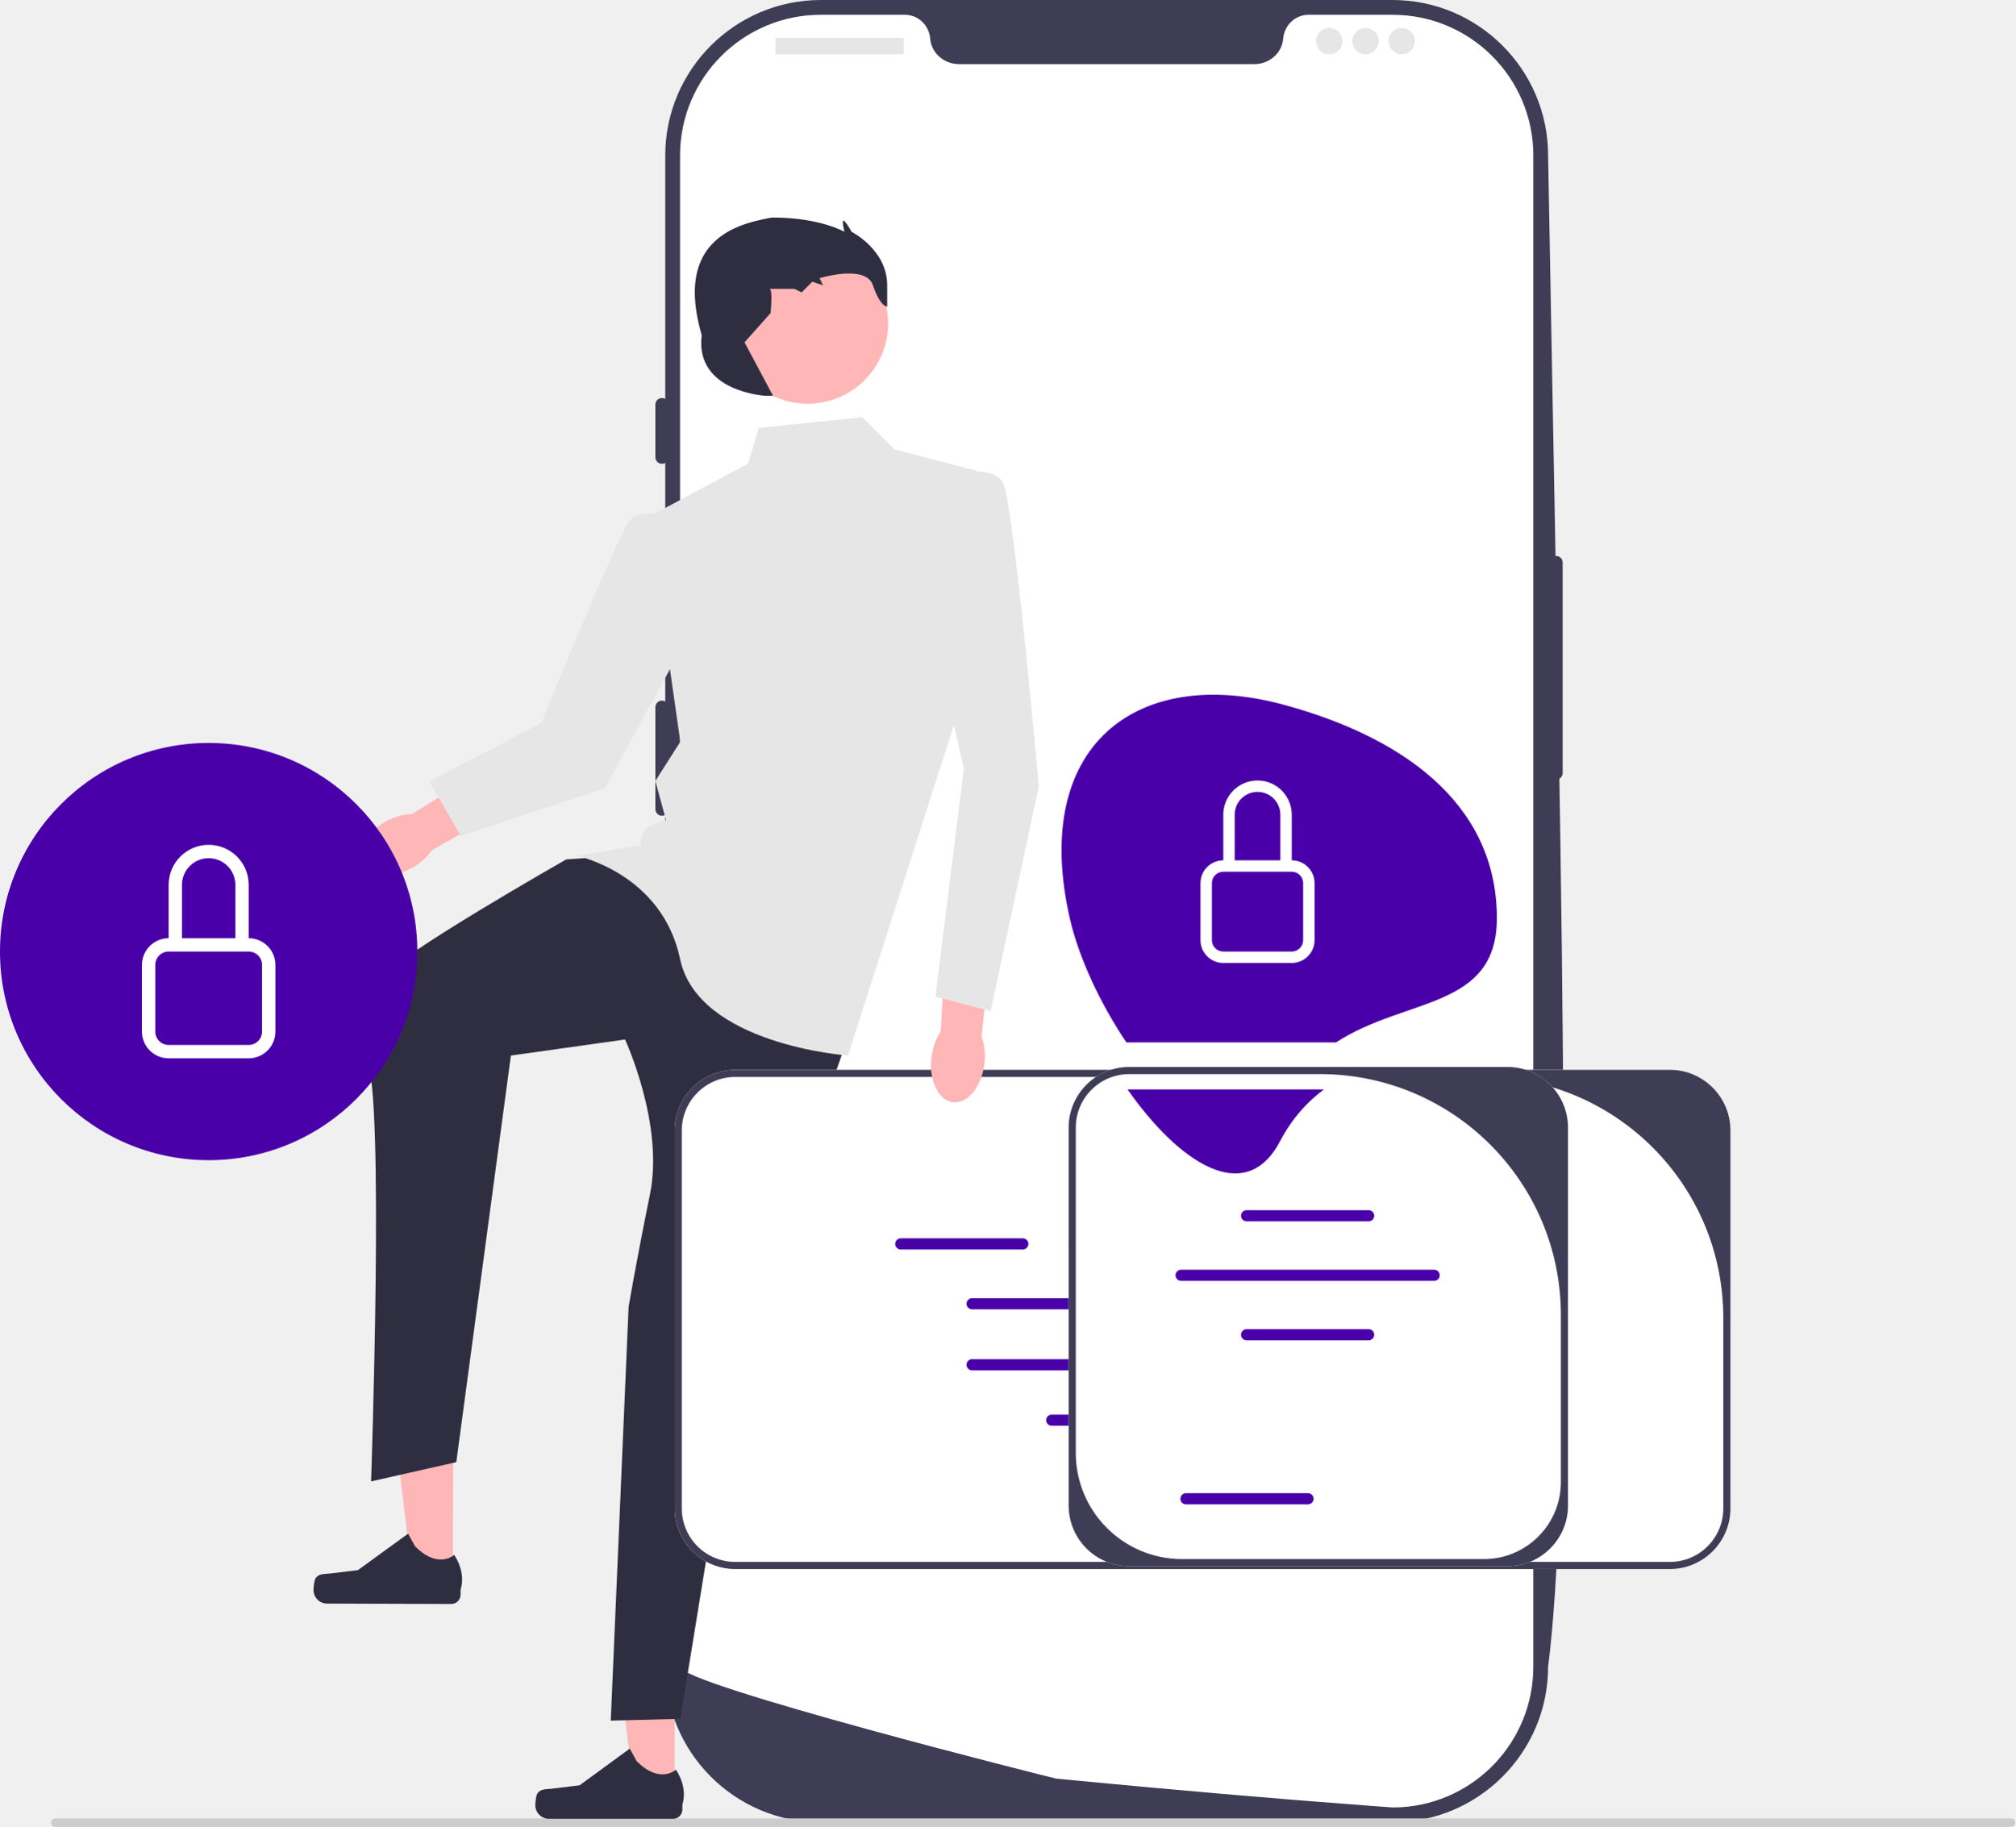
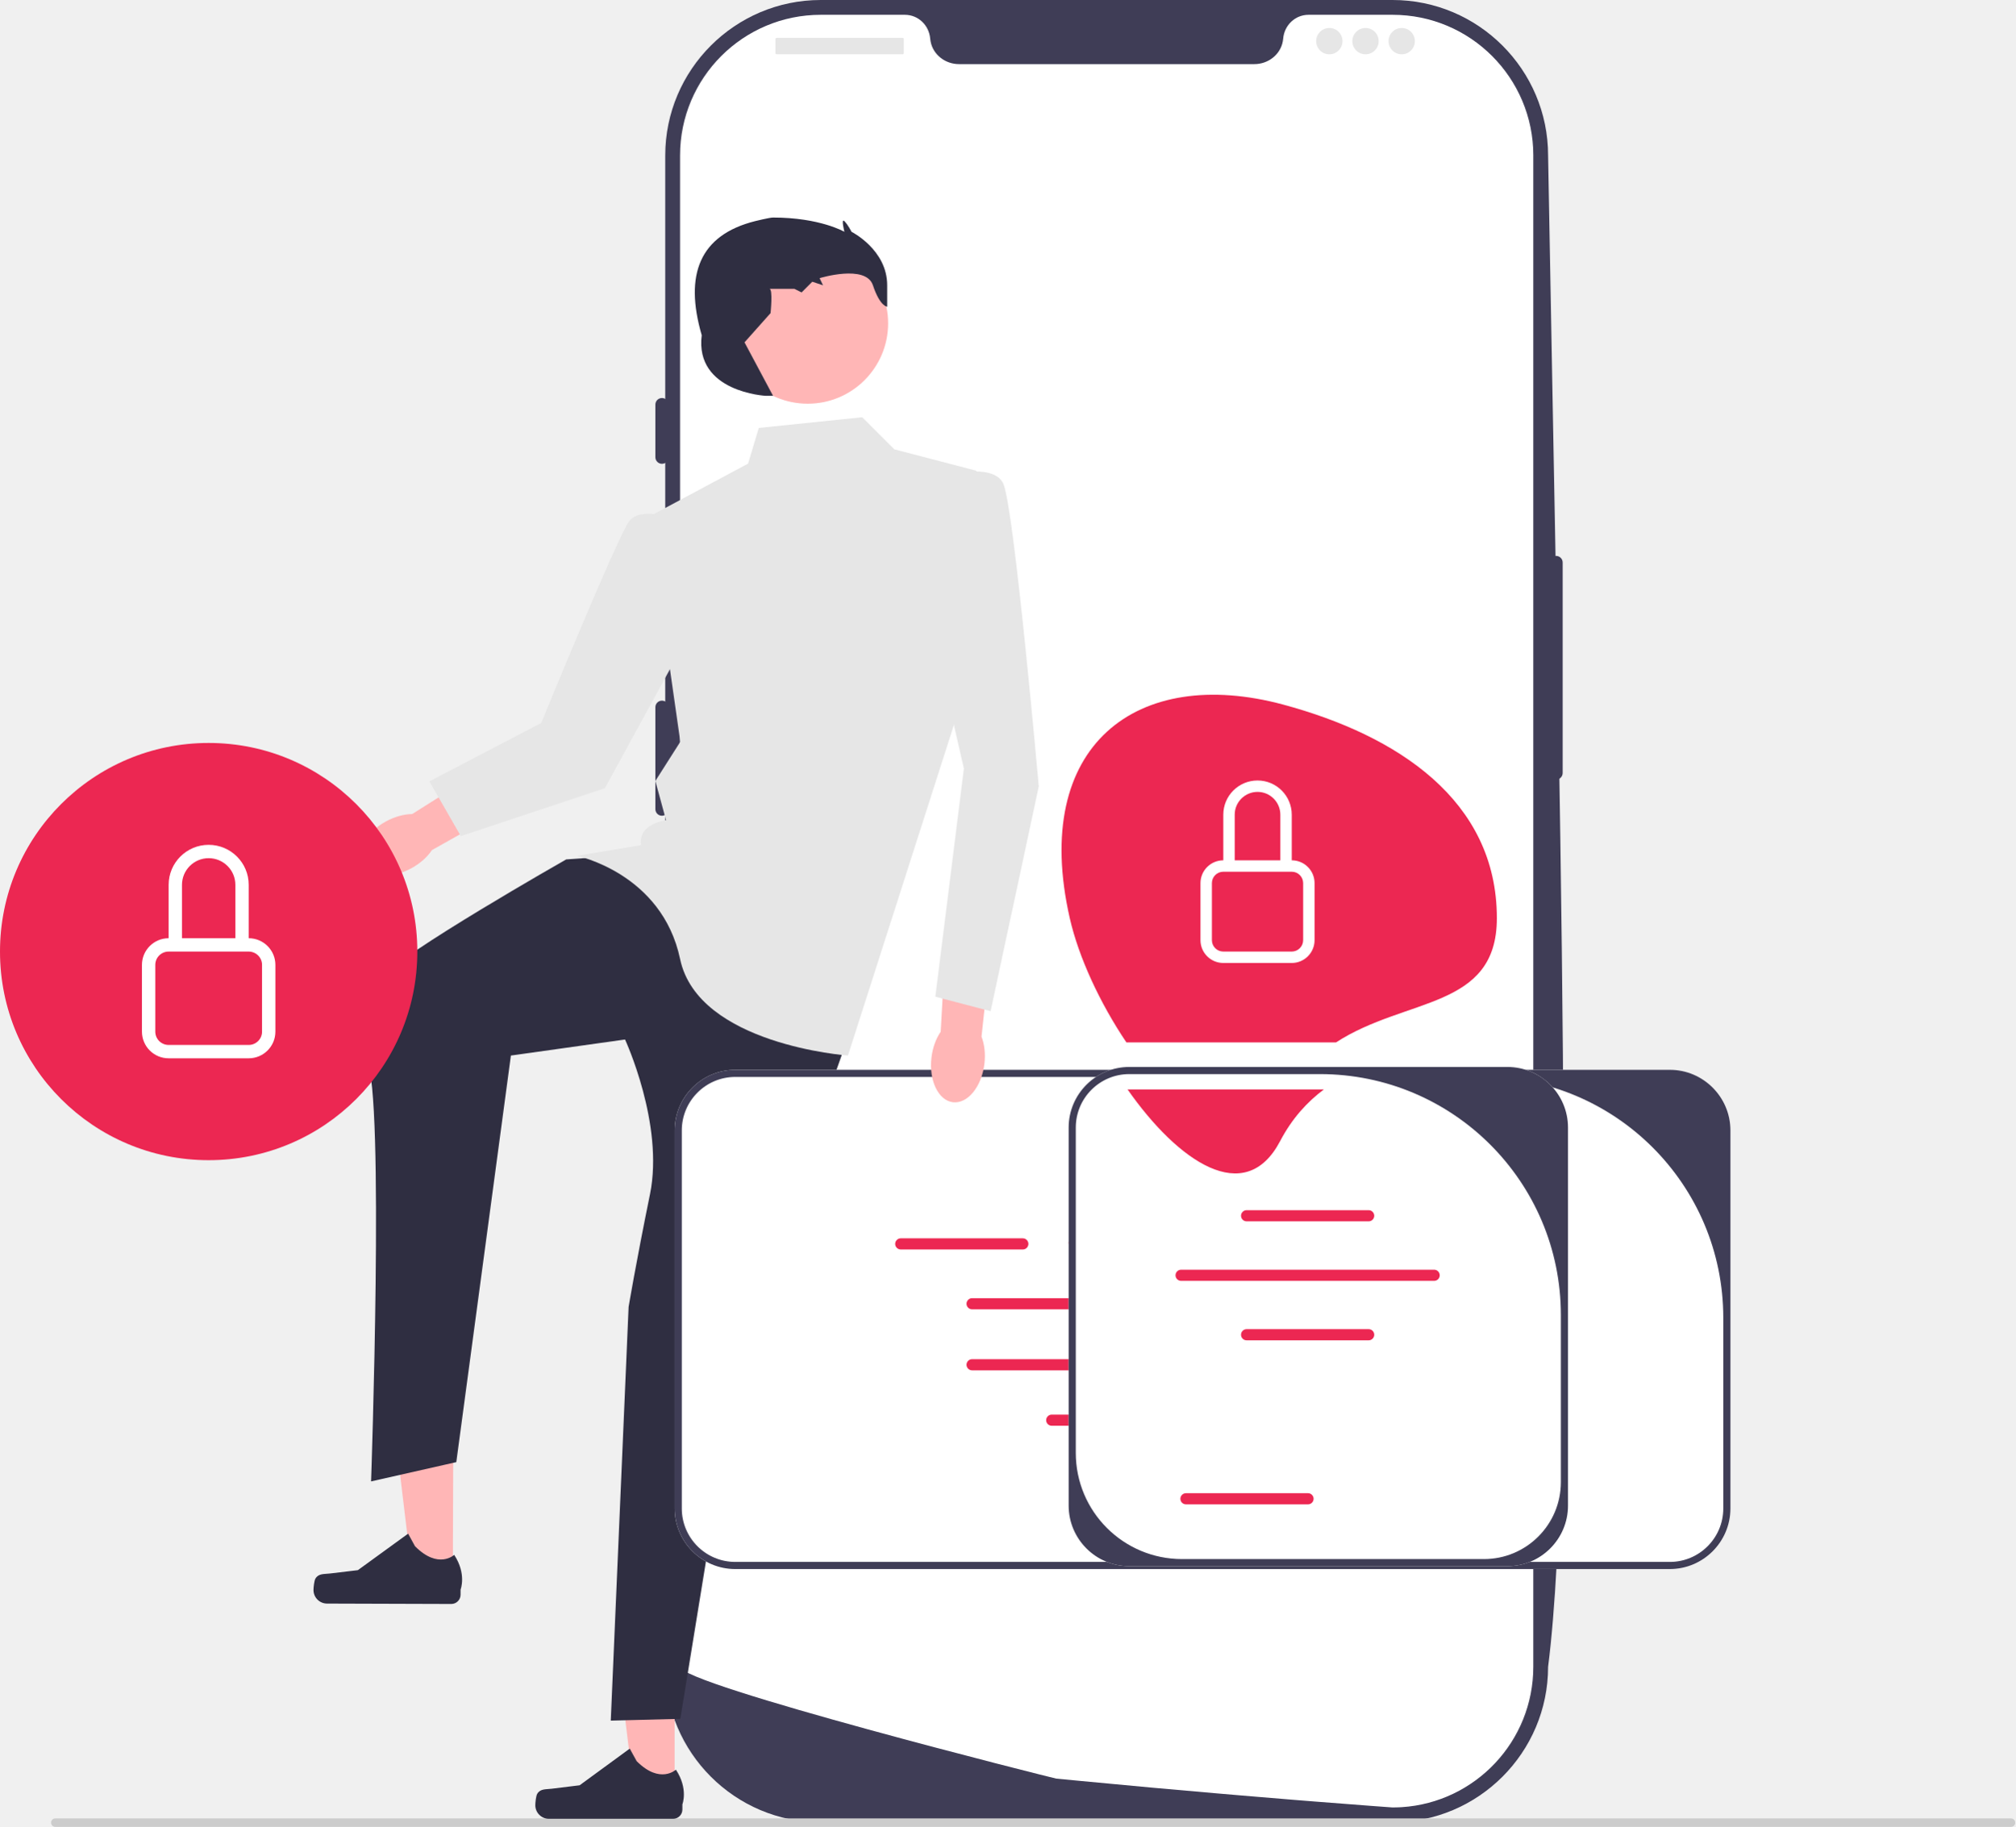
<svg xmlns="http://www.w3.org/2000/svg" width="564.984" height="512.296" viewBox="0 0 564.984 512.296">
  <g>
    <path d="M390.427,511.006H230.114c-24.045,0-43.607-19.562-43.607-43.607V43.607c0-24.045,19.562-43.607,43.607-43.607h160.312c24.044,0,43.606,19.562,43.606,43.607,2.984,170.182,8.073,360.758,0,423.792,0,24.045-19.562,43.607-43.606,43.607l-0,0Z" fill="#3f3d56" />
    <path d="M436.269,155.885c-1.017,0-1.845,.827-1.845,1.845v59.033c0,1.017,.827,1.845,1.845,1.845s1.845-.827,1.845-1.845v-59.033c0-1.017-.827-1.845-1.845-1.845Z" fill="#3f3d56" />
    <path d="M429.883,43.607V467.391c0,20.929-16.289,38.049-36.886,39.377h-.009c-.304,.018-.609,.037-.922,.046-.544,.028-1.088,.037-1.642,.037,0,0-2.029-.148-5.737-.424-3.745-.277-9.196-.692-15.994-1.236-2.038-.157-4.188-.332-6.457-.517-4.52-.369-9.482-.775-14.804-1.236-2.121-.175-4.317-.369-6.558-.563-11.456-.987-24.287-2.14-37.818-3.45-2.288-.212-4.594-.434-6.918-.664-.609-.065-105.477-26.427-105.477-31.371V43.607c0-21.796,17.664-39.46,39.46-39.46h23.558c3.763,0,6.789,2.933,7.112,6.687,.028,.249,.055,.498,.101,.747,.683,3.773,4.142,6.401,7.979,6.401h82.805c3.837,0,7.296-2.629,7.979-6.401,.046-.249,.074-.498,.102-.747,.323-3.754,3.348-6.687,7.112-6.687h23.558c21.796,0,39.46,17.664,39.46,39.46h-0Z" fill="#fff" />
    <path d="M185.585,111.61c-1.017,0-1.845,.827-1.845,1.845v14.758c0,1.017,.827,1.845,1.845,1.845s1.845-.827,1.845-1.845v-14.758c0-1.017-.827-1.845-1.845-1.845Z" fill="#3f3d56" />
    <path d="M185.585,155.885c-1.017,0-1.845,.827-1.845,1.845v28.594c0,1.017,.827,1.845,1.845,1.845s1.845-.827,1.845-1.845v-28.594c0-1.017-.827-1.845-1.845-1.845v0Z" fill="#3f3d56" />
    <path d="M185.585,196.47c-1.017,0-1.845,.827-1.845,1.845v28.594c0,1.017,.827,1.845,1.845,1.845s1.845-.827,1.845-1.845v-28.594c0-1.017-.827-1.845-1.845-1.845Z" fill="#3f3d56" />
    <rect x="217.408" y="10.608" width="35.973" height="4.612" rx=".31" ry=".31" fill="#e6e6e6" />
    <circle cx="372.694" cy="11.53" r="3.69" fill="#e6e6e6" />
    <circle cx="382.84" cy="11.53" r="3.69" fill="#e6e6e6" />
    <circle cx="392.987" cy="11.53" r="3.69" fill="#e6e6e6" />
  </g>
  <path d="M14.314,511.106c0,.66,.53,1.19,1.19,1.19H563.794c.66,0,1.19-.53,1.19-1.19,0-.66-.53-1.19-1.19-1.19H15.504c-.66,0-1.19,.53-1.19,1.19Z" fill="#ccc" />
  <g>
    <polygon points="189.133 503.29 177.89 503.289 172.541 459.92 189.136 459.921 189.133 503.29" fill="#ffb6b6" />
    <path d="M150.611,503.035h0c-.35,.59-.535,2.493-.535,3.178h0c0,2.108,1.709,3.816,3.816,3.816h34.821c1.438,0,2.603-1.166,2.603-2.603v-1.45s1.723-4.357-1.824-9.727c0,0-4.408,4.205-10.994-2.381l-1.942-3.518-14.059,10.282-7.793,.959c-1.705,.21-3.216-.033-4.093,1.444h-0v0Z" fill="#2f2e41" />
  </g>
  <g>
    <polygon points="126.954 443.052 115.71 443.015 110.499 399.629 127.094 399.683 126.954 443.052" fill="#ffb6b6" />
    <path d="M88.432,442.675h0c-.352,.589-.543,2.491-.545,3.177h0c-.007,2.108,1.696,3.822,3.804,3.828l34.82,.111c1.438,.005,2.607-1.157,2.612-2.595l.005-1.45s1.736-4.352-1.793-9.733c0,0-4.421,4.191-10.986-2.416l-1.931-3.525-14.092,10.237-7.796,.934c-1.706,.204-3.216-.043-4.098,1.431h-0Z" fill="#2f2e41" />
  </g>
  <path d="M172.734,240l-14,1s-47.396,26.947-51.396,32.947-9.5,14.5-4.5,23.5,1.195,117.973,1.195,117.973l23.893-5.405,15.308-114.015,32-4.5s11,23.732,7,43.366-6,31.634-6,31.634l-5,116,19.5-.5,17.5-107.5,30-85-39-46-26.5-3.5Z" fill="#2f2e41" />
  <path d="M241.734,117l-29,3-3,10-28,15,9,63-7,11,3,11s-8,1-7,7l-18,3s23.874,4.874,28.937,28.937,47.063,27.063,47.063,27.063l33-103,3-61-23-6-9-9Z" fill="#e6e6e6" />
  <circle cx="226.451" cy="90.661" r="22.544" fill="#ffb6b6" />
  <path d="M214.734,111h0s-20-1-18-17c-4.95-17.038-.569-28.101,15-32,0,0,4-1,5-1,13.153,0,20,4,20,4,0,0-1-3.961,0-2.98s2,2.98,2,2.98c0,0,10,5,10,15s0,6,0,6c0,0-2,0-4-6s-14.949-2-14.949-2l.949,2-3-1-3,3-2-1s-8,0-7,0,.303,6.796,.303,6.796l-7.303,8.204,8,15h-2Z" fill="#2f2e41" />
  <path d="M108.18,230.354c-5.693,3.107-8.706,8.563-6.728,12.186s8.196,4.041,13.889,.934c2.492-1.36,4.471-3.17,5.742-5.08l23.959-13.469-6.56-11.109-22.923,14.457c-2.294,.036-4.886,.721-7.379,2.081Z" fill="#ffb6b6" />
  <path d="M188.978,145.467s-9.392-3.576-12.628,.729-24.613,56.535-24.613,56.535l-31.364,16.38,8.82,15.359,40.387-13.446,26.647-48.733-7.249-26.823Z" fill="#e6e6e6" />
  <g>
    <path d="M485.149,316.998v106c0,9.374-7.626,17-17,17H206.149c-9.374,0-17-7.626-17-17v-106c0-9.374,7.626-17,17-17H468.149c9.374,0,17,7.626,17,17Z" fill="#fff" />
    <path d="M485.149,316.998v106c0,9.374-7.626,17-17,17H206.149c-9.374,0-17-7.626-17-17v-106c0-9.374,7.626-17,17-17H468.149c9.374,0,17,7.626,17,17Zm-17,121c8.284,0,15-6.716,15-15v-53.441c0-37.312-30.247-67.559-67.559-67.559H206.149c-8.284,0-15,6.716-15,15v106c0,8.284,6.716,15,15,15H468.149Z" fill="#3f3d56" />
    <g>
-       <path d="M306.76,364.039h-34.221c-.863,0-1.565,.702-1.565,1.564s.702,1.565,1.565,1.565h34.221c.863,0,1.564-.702,1.564-1.565s-.702-1.564-1.564-1.564Z" fill="#4900A8" />
-       <path d="M358.76,364.039h-34.221c-.863,0-1.565,.702-1.565,1.564s.702,1.565,1.565,1.565h34.221c.863,0,1.564-.702,1.564-1.565s-.702-1.564-1.564-1.564Z" fill="#4900A8" />
+       <path d="M306.76,364.039h-34.221c-.863,0-1.565,.702-1.565,1.564s.702,1.565,1.565,1.565h34.221c.863,0,1.564-.702,1.564-1.565s-.702-1.564-1.564-1.564Z" fill="#EC2752" />
+       <path d="M358.76,364.039h-34.221c-.863,0-1.565,.702-1.565,1.564s.702,1.565,1.565,1.565h34.221c.863,0,1.564-.702,1.564-1.565s-.702-1.564-1.564-1.564Z" fill="#EC2752" />
    </g>
    <g>
-       <path d="M306.76,381.145h-34.221c-.863,0-1.565,.702-1.565,1.564s.702,1.565,1.565,1.565h34.221c.863,0,1.564-.702,1.564-1.565s-.702-1.564-1.564-1.564Z" fill="#4900A8" />
-       <path d="M358.76,381.145h-34.221c-.863,0-1.565,.702-1.565,1.564s.702,1.565,1.565,1.565h34.221c.863,0,1.564-.702,1.564-1.565s-.702-1.564-1.564-1.564Z" fill="#4900A8" />
-       <path d="M412.324,382.71c0-.863-.702-1.564-1.564-1.564h-34.221c-.863,0-1.565,.702-1.565,1.564s.702,1.565,1.565,1.565h34.221c.863,0,1.564-.702,1.564-1.565Z" fill="#4900A8" />
+       <path d="M306.76,381.145h-34.221c-.863,0-1.565,.702-1.565,1.564s.702,1.565,1.565,1.565h34.221c.863,0,1.564-.702,1.564-1.565s-.702-1.564-1.564-1.564Z" fill="#EC2752" />
+       <path d="M358.76,381.145h-34.221c-.863,0-1.565,.702-1.565,1.564s.702,1.565,1.565,1.565h34.221c.863,0,1.564-.702,1.564-1.565s-.702-1.564-1.564-1.564Z" fill="#EC2752" />
+       <path d="M412.324,382.71c0-.863-.702-1.564-1.564-1.564h-34.221c-.863,0-1.565,.702-1.565,1.564s.702,1.565,1.565,1.565h34.221c.863,0,1.564-.702,1.564-1.565Z" fill="#EC2752" />
    </g>
    <g>
-       <path d="M286.76,350.381c.863,0,1.564-.702,1.564-1.565s-.702-1.564-1.564-1.564h-34.221c-.863,0-1.565,.702-1.565,1.564s.702,1.565,1.565,1.565h34.221Z" fill="#4900A8" />
-       <path d="M387.539,349.744h34.221c.863,0,1.564-.702,1.564-1.565s-.702-1.564-1.564-1.564h-34.221c-.863,0-1.565,.702-1.565,1.564s.702,1.565,1.565,1.565Z" fill="#4900A8" />
-       <path d="M301.176,350.073h70.947c.863,0,1.564-.702,1.564-1.565s-.702-1.564-1.564-1.564h-70.947c-.863,0-1.565,.702-1.565,1.564s.702,1.565,1.565,1.565Z" fill="#4900A8" />
+       <path d="M286.76,350.381c.863,0,1.564-.702,1.564-1.565s-.702-1.564-1.564-1.564h-34.221c-.863,0-1.565,.702-1.565,1.564s.702,1.565,1.565,1.565h34.221Z" fill="#EC2752" />
+       <path d="M387.539,349.744h34.221c.863,0,1.564-.702,1.564-1.565s-.702-1.564-1.564-1.564h-34.221c-.863,0-1.565,.702-1.565,1.564s.702,1.565,1.565,1.565Z" fill="#EC2752" />
+       <path d="M301.176,350.073h70.947c.863,0,1.564-.702,1.564-1.565s-.702-1.564-1.564-1.564h-70.947c-.863,0-1.565,.702-1.565,1.564s.702,1.565,1.565,1.565Z" fill="#EC2752" />
    </g>
-     <path d="M329.09,396.687h-34.221c-.863,0-1.565,.702-1.565,1.564s.702,1.565,1.565,1.565h34.221c.863,0,1.564-.702,1.564-1.565s-.702-1.564-1.564-1.564Z" fill="#4900A8" />
+     <path d="M329.09,396.687h-34.221c-.863,0-1.565,.702-1.565,1.564s.702,1.565,1.565,1.565h34.221c.863,0,1.564-.702,1.564-1.565s-.702-1.564-1.564-1.564Z" fill="#EC2752" />
    <g>
      <path d="M439.611,316.199v106c0,9.374-7.626,17-17,17h-106c-9.374,0-17-7.626-17-17v-106c0-9.374,7.626-17,17-17h106c9.374,0,17,7.626,17,17Z" fill="#fff" />
      <path d="M439.611,316.199v106c0,9.374-7.626,17-17,17h-106c-9.374,0-17-7.626-17-17v-106c0-9.374,7.626-17,17-17h106c9.374,0,17,7.626,17,17Zm-23.576,121c11.916,0,21.576-9.66,21.576-21.576v-46.865c0-37.312-30.247-67.559-67.559-67.559h-53.441c-8.284,0-15,6.716-15,15v91.211c0,16.452,13.337,29.789,29.789,29.789h84.635v0h-0Z" fill="#3f3d56" />
-       <path d="M383.722,342.491h-34.221c-.863,0-1.565-.702-1.565-1.565s.702-1.564,1.565-1.564h34.221c.863,0,1.564,.702,1.564,1.564s-.702,1.565-1.564,1.565v0Z" fill="#4900A8" />
-       <path d="M383.722,375.855h-34.221c-.863,0-1.565-.702-1.565-1.565s.702-1.564,1.565-1.564h34.221c.863,0,1.564,.702,1.564,1.564s-.702,1.565-1.564,1.565v0Z" fill="#4900A8" />
-       <path d="M366.722,421.855h-34.221c-.863,0-1.565-.702-1.565-1.565s.702-1.564,1.565-1.564h34.221c.863,0,1.564,.702,1.564,1.564s-.702,1.565-1.564,1.565v0Z" fill="#4900A8" />
-       <path d="M402.085,359.184h-70.947c-.863,0-1.565-.702-1.565-1.565s.702-1.564,1.565-1.564h70.947c.863,0,1.564,.702,1.564,1.564s-.702,1.565-1.564,1.565v0Z" fill="#4900A8" />
+       <path d="M383.722,342.491h-34.221c-.863,0-1.565-.702-1.565-1.565s.702-1.564,1.565-1.564h34.221c.863,0,1.564,.702,1.564,1.564s-.702,1.565-1.564,1.565v0Z" fill="#EC2752" />
+       <path d="M383.722,375.855h-34.221c-.863,0-1.565-.702-1.565-1.565s.702-1.564,1.565-1.564h34.221c.863,0,1.564,.702,1.564,1.564s-.702,1.565-1.564,1.565v0Z" fill="#EC2752" />
+       <path d="M366.722,421.855h-34.221c-.863,0-1.565-.702-1.565-1.565s.702-1.564,1.565-1.564h34.221c.863,0,1.564,.702,1.564,1.564s-.702,1.565-1.564,1.565v0Z" fill="#EC2752" />
+       <path d="M402.085,359.184h-70.947c-.863,0-1.565-.702-1.565-1.565s.702-1.564,1.565-1.564h70.947c.863,0,1.564,.702,1.564,1.564s-.702,1.565-1.564,1.565v0Z" fill="#EC2752" />
    </g>
    <g>
      <g>
-         <path d="M419.667,257.462c0-33.067-27.948-51.258-59.873-59.873-40.931-11.046-70.908,11.306-59.873,59.873,2.501,11.007,8.482,23.863,15.886,34.86h58.754c19.626-12.777,45.106-9.194,45.106-34.86Z" fill="#4900A8" />
-         <path d="M358.914,319.972c3.342-6.371,7.579-10.968,12.248-14.467h-55.03c14.164,20.232,32.947,33.217,42.782,14.467Z" fill="#4900A8" />
+         <path d="M419.667,257.462c0-33.067-27.948-51.258-59.873-59.873-40.931-11.046-70.908,11.306-59.873,59.873,2.501,11.007,8.482,23.863,15.886,34.86h58.754c19.626-12.777,45.106-9.194,45.106-34.86Z" fill="#EC2752" />
+         <path d="M358.914,319.972c3.342-6.371,7.579-10.968,12.248-14.467h-55.03c14.164,20.232,32.947,33.217,42.782,14.467Z" fill="#EC2752" />
      </g>
      <path d="M352.564,222.062c3.533,0,6.397,2.864,6.397,6.397v12.794h-12.794v-12.794c0-3.533,2.864-6.397,6.397-6.397Zm9.595,19.19v-12.794c0-5.299-4.296-9.595-9.595-9.595s-9.595,4.296-9.595,9.595v12.794c-3.533,0-6.397,2.864-6.397,6.397v15.992c0,3.533,2.864,6.397,6.397,6.397h19.19c3.533,0,6.397-2.864,6.397-6.397v-15.992c0-3.533-2.864-6.397-6.397-6.397h0Zm-19.19,3.198h19.19c1.766,0,3.198,1.432,3.198,3.198v15.992c0,1.766-1.432,3.198-3.198,3.198h-19.19c-1.766,0-3.198-1.432-3.198-3.198v-15.992c0-1.766,1.432-3.198,3.198-3.198Z" fill="#fff" />
    </g>
  </g>
  <path d="M261.15,296.543c-.771,6.44,1.926,12.059,6.024,12.549s8.046-4.332,8.817-10.772c.338-2.819,.011-5.481-.808-7.624l2.926-27.329-12.854-1.1-1.52,27.058c-1.301,1.889-2.247,4.398-2.585,7.217Z" fill="#ffb6b6" />
  <path d="M264.234,133.5s14-4,17,2,10,85,10,85l-13.5,63.059-15.5-4.059,8-64-11-48,5-34Z" fill="#e6e6e6" />
  <g>
-     <circle cx="58.5" cy="266.84" r="58.5" fill="#4900A8" />
+     <circle cx="58.5" cy="266.84" r="58.5" fill="#EC2752" />
    <path d="M58.5,240.651c4.133,0,7.483,3.35,7.483,7.483v14.965h-14.965v-14.965c0-4.133,3.35-7.483,7.483-7.483Zm11.224,22.448v-14.965c0-6.199-5.025-11.224-11.224-11.224s-11.224,5.025-11.224,11.224v14.965c-4.133,0-7.483,3.35-7.483,7.483v18.706c0,4.133,3.35,7.483,7.483,7.483h22.448c4.133,0,7.483-3.35,7.483-7.483v-18.706c0-4.133-3.35-7.483-7.483-7.483h0Zm-22.448,3.741h22.448c2.066,0,3.741,1.675,3.741,3.741v18.706c0,2.066-1.675,3.741-3.741,3.741h-22.448c-2.066,0-3.741-1.675-3.741-3.741v-18.706c0-2.066,1.675-3.741,3.741-3.741Z" fill="#fff" />
  </g>
</svg>
